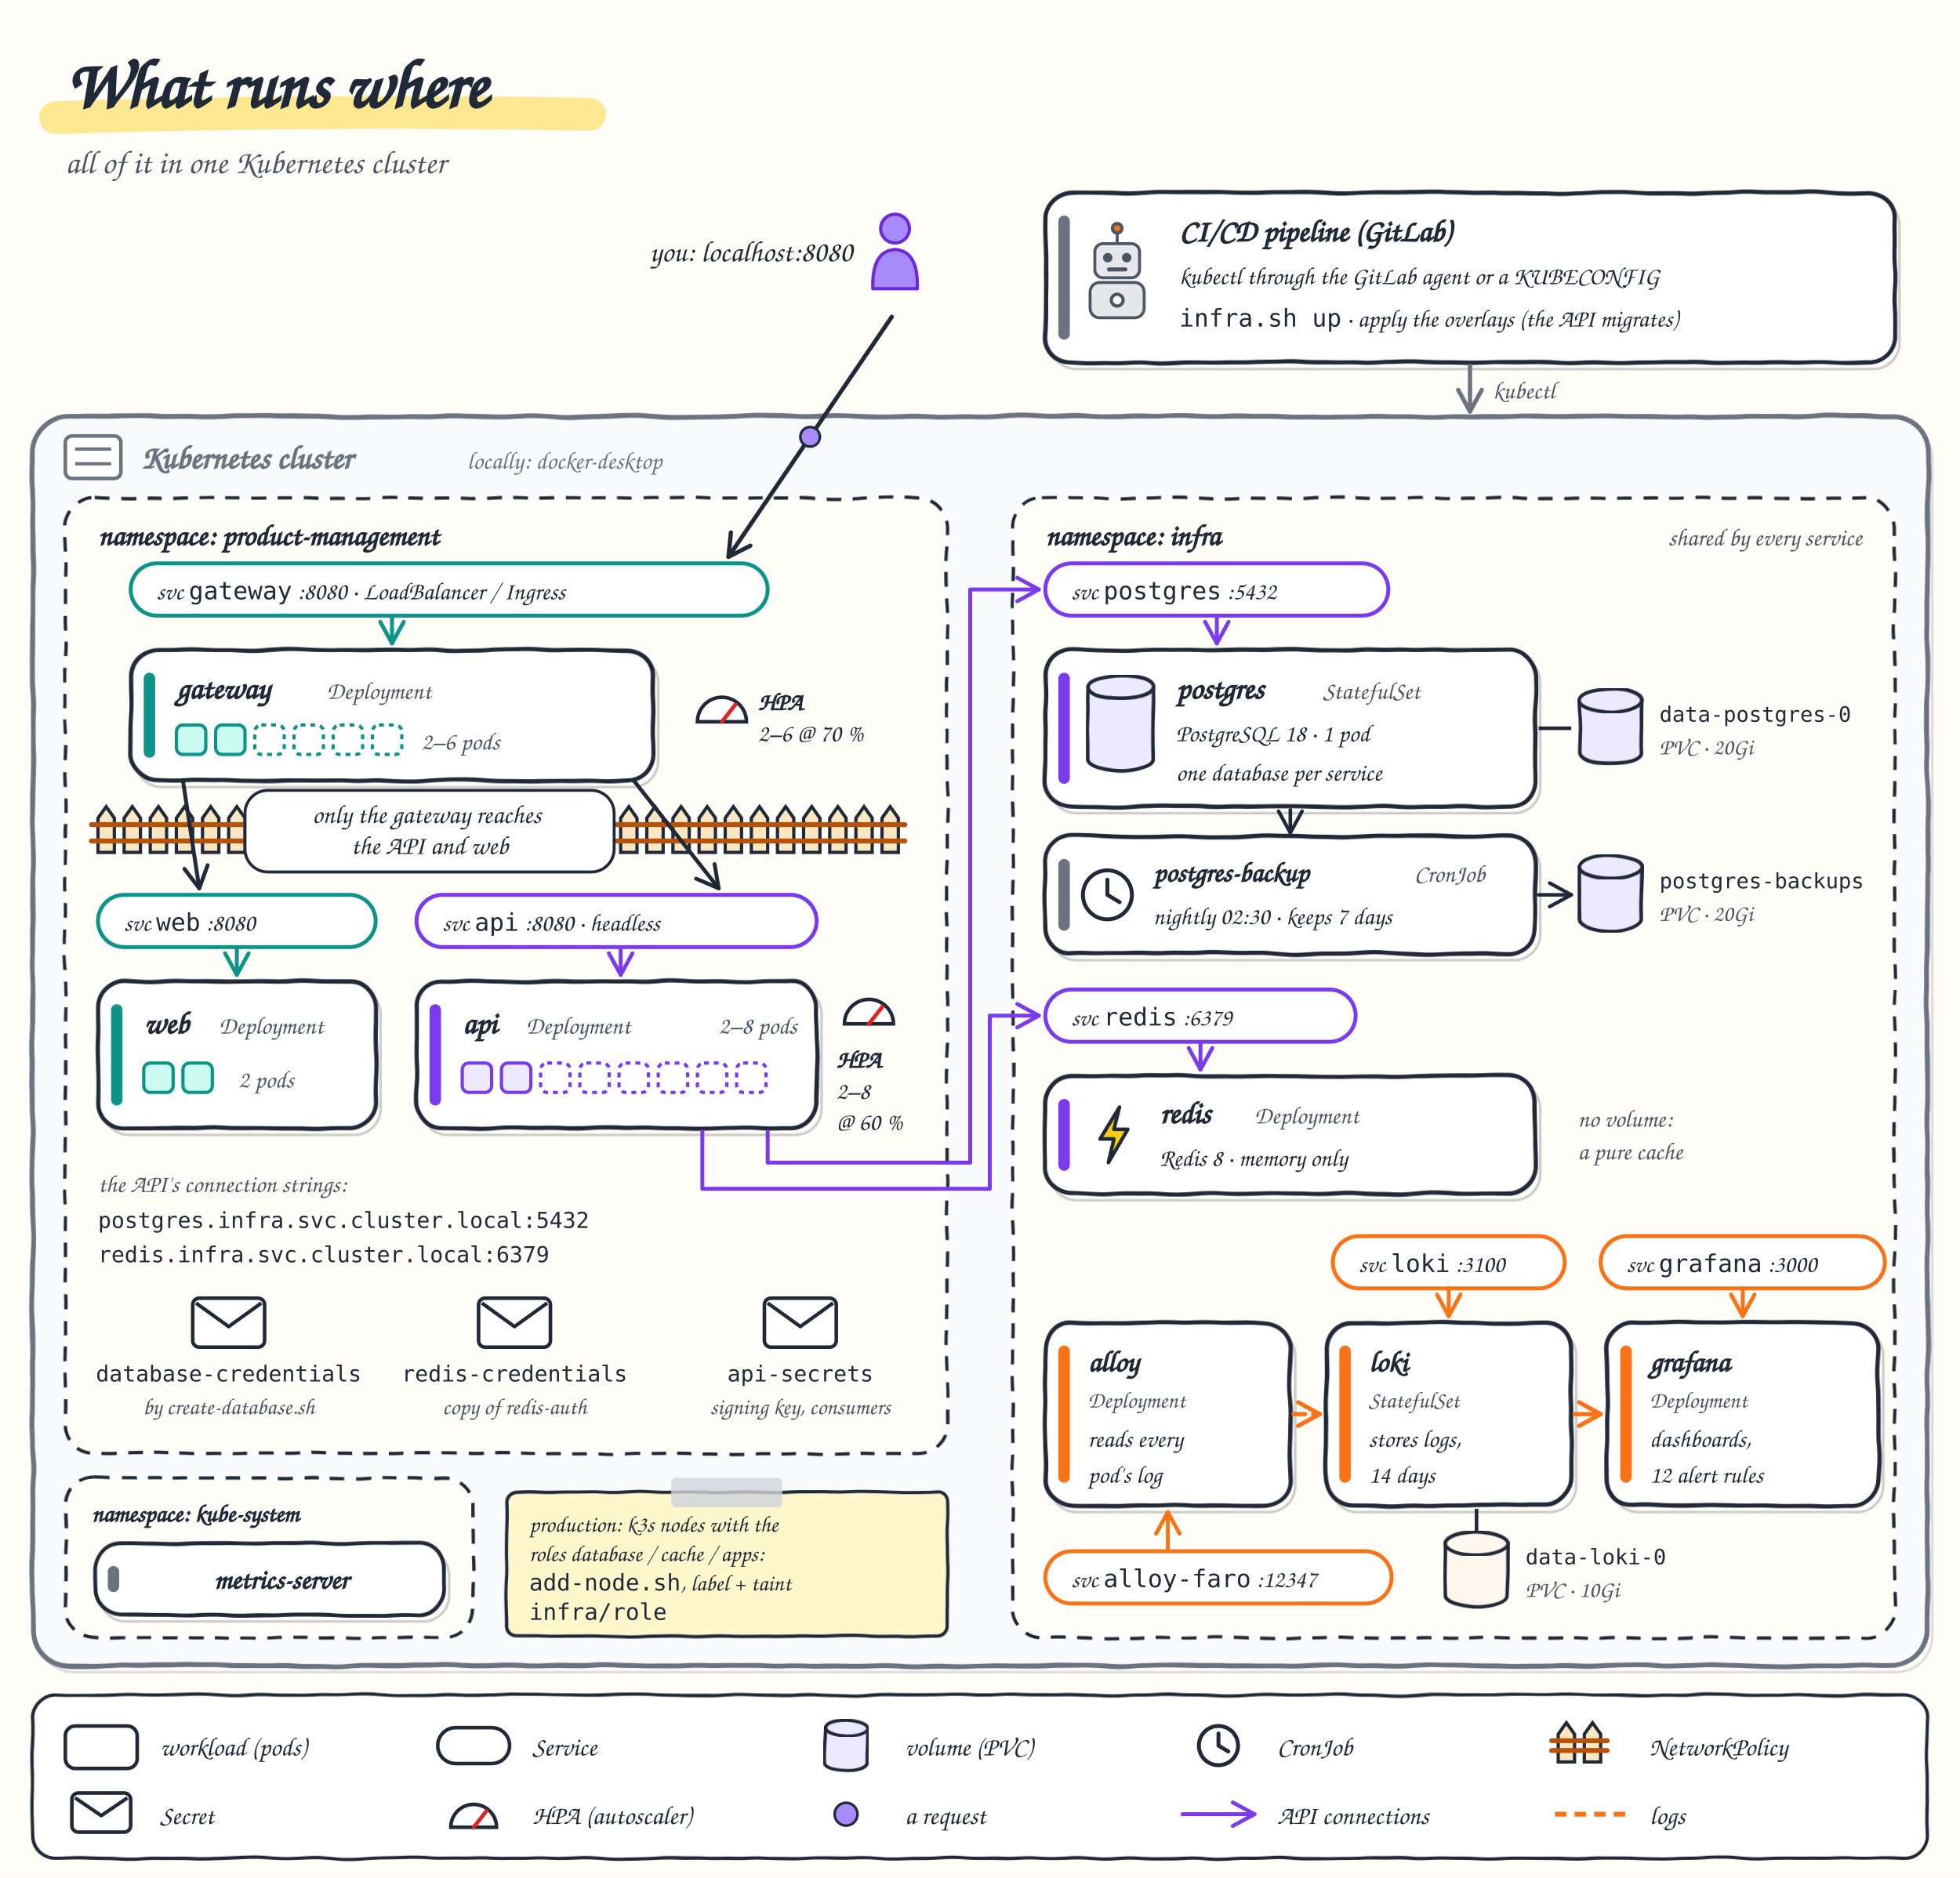
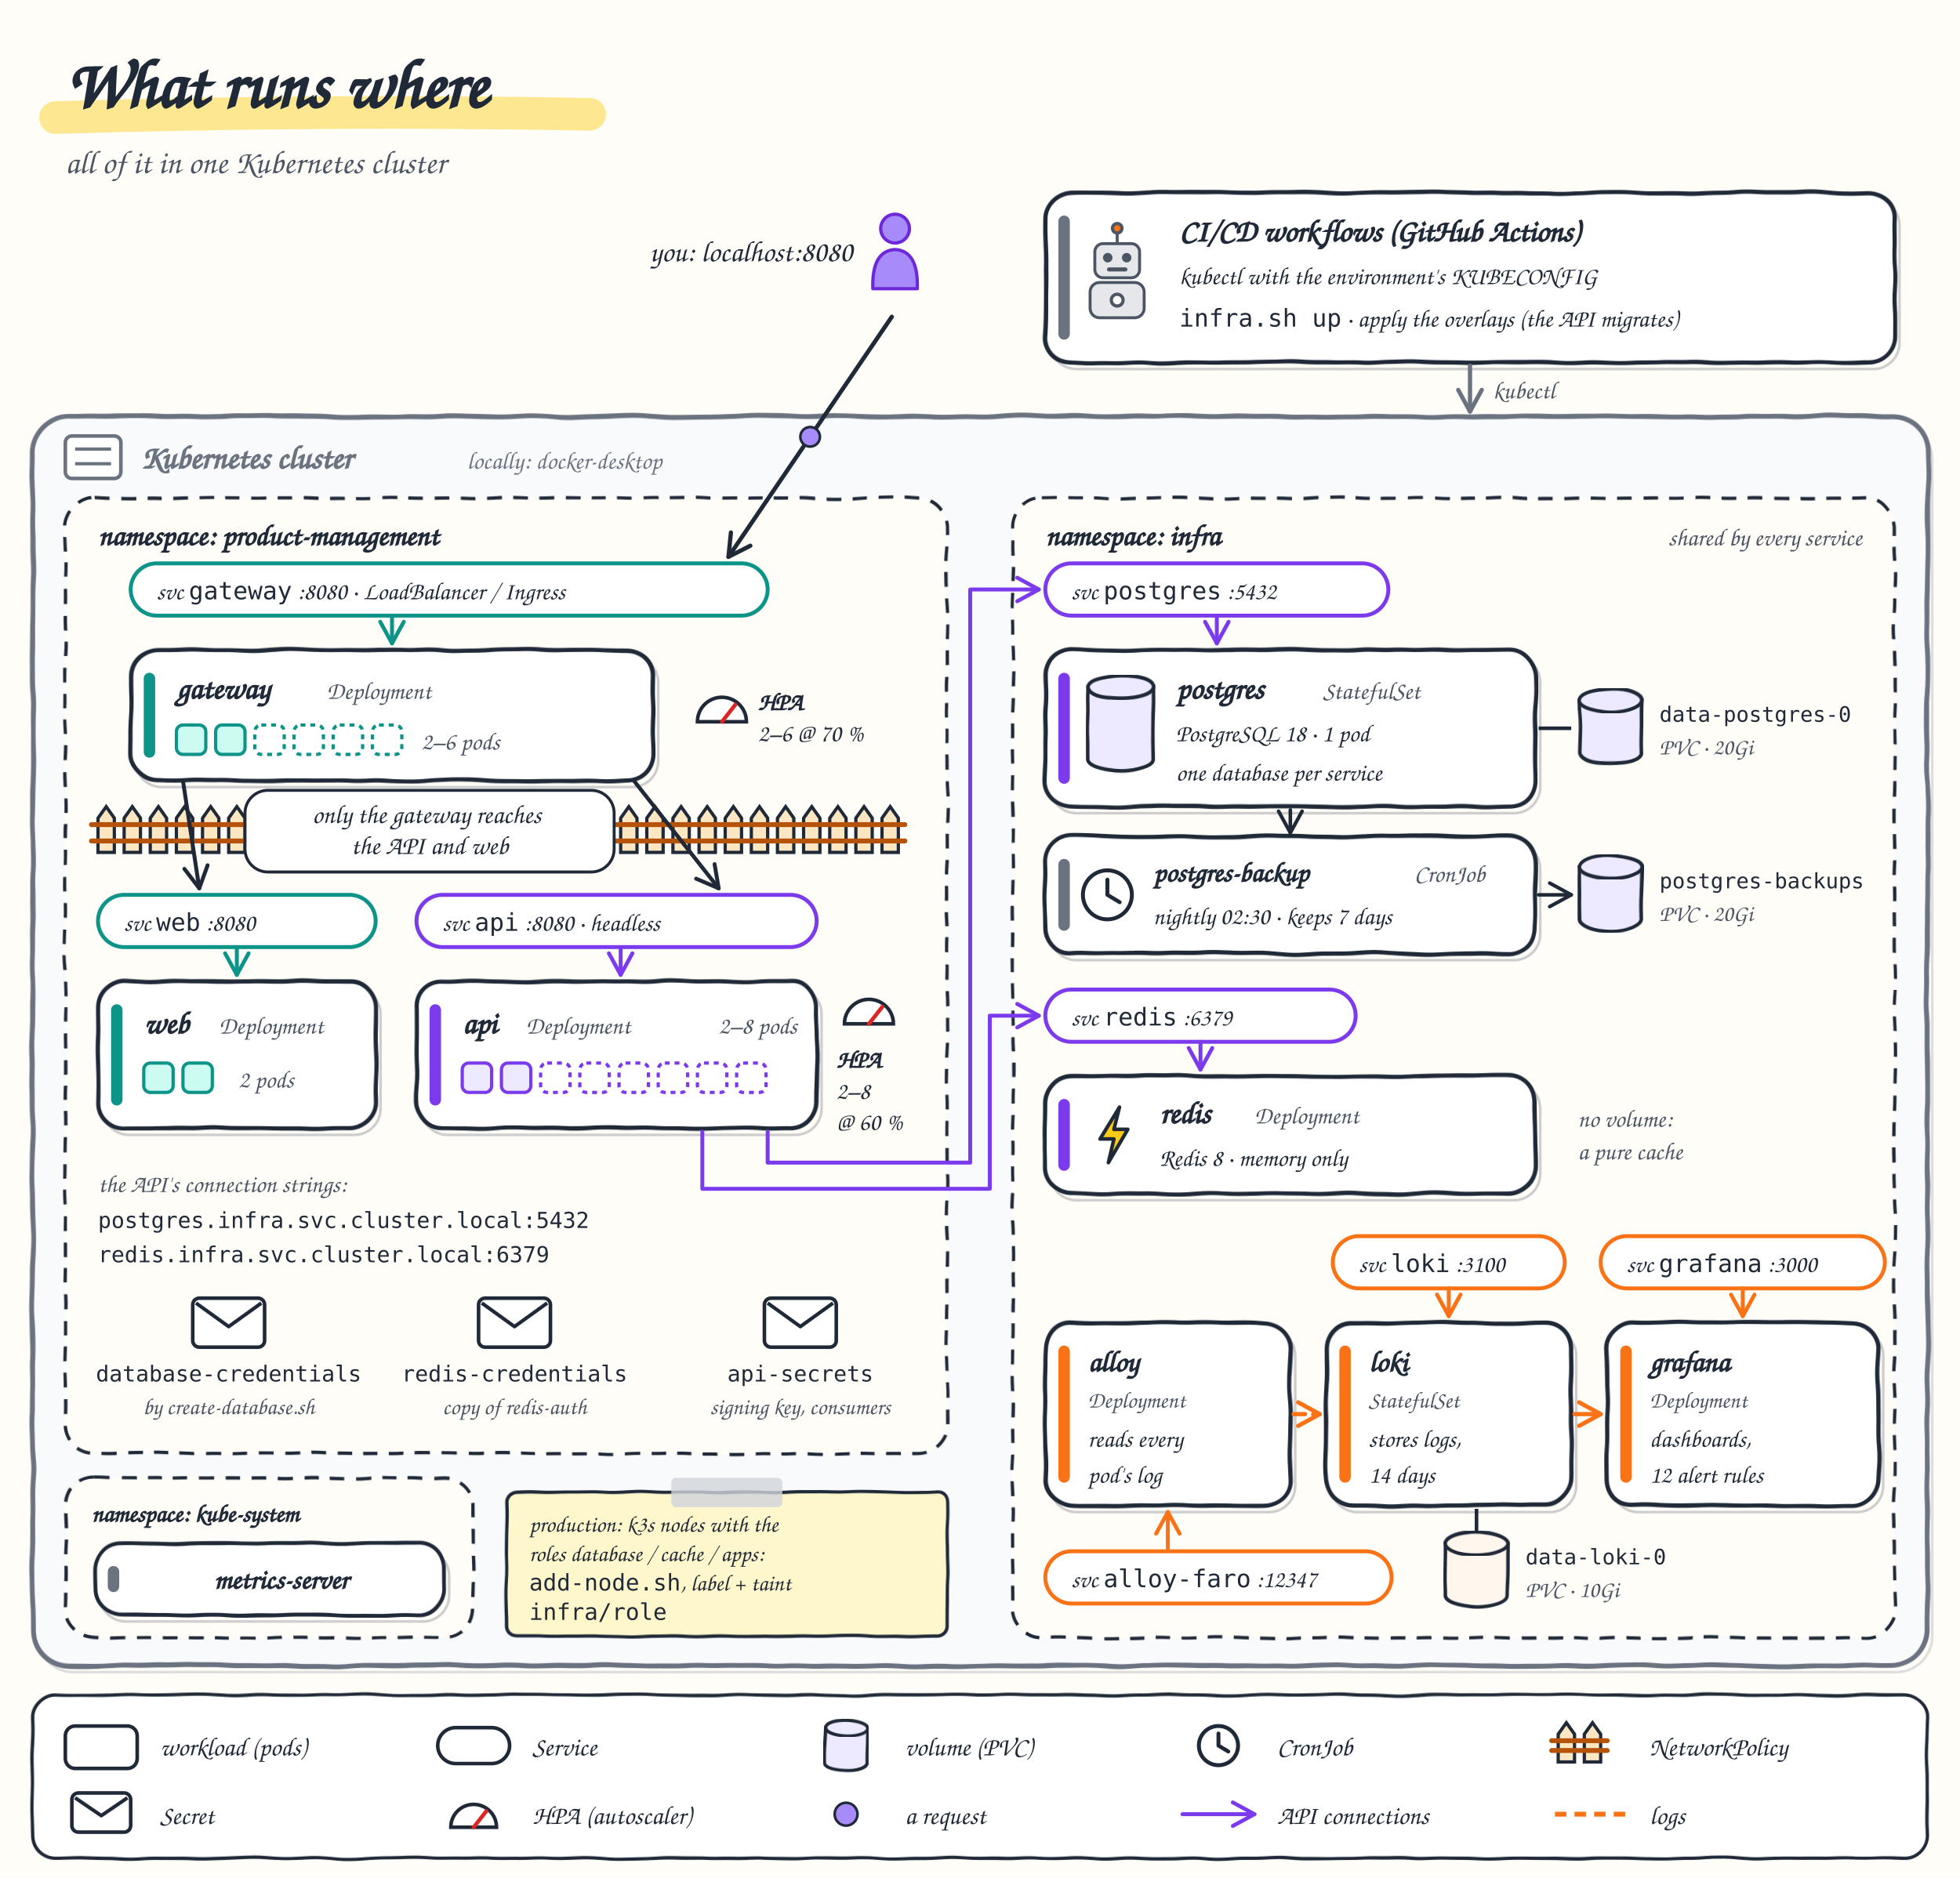
<svg xmlns="http://www.w3.org/2000/svg" role="img" width="1200" height="1150" viewBox="0 0 1200 1150" aria-labelledby="t d">
  <style>.h{font-family:'Segoe Print','Bradley Hand','Chalkboard SE','Comic Neue','Comic Sans MS',cursive;fill:#1f2937}.m{font-family:Menlo,Consolas,monospace;fill:#1f2937}.b{font-weight:700}</style>
  <defs>
    <filter id="r" x="-3%" y="-3%" width="106%" height="106%">
      <feTurbulence type="fractalNoise" baseFrequency="0.03" numOctaves="2" seed="7" />
      <feDisplacementMap in="SourceGraphic" scale="2.6" xChannelSelector="R" yChannelSelector="G" />
    </filter>
  </defs>
  <rect width="1200" height="1150" fill="#fffdf8" />
  <path d="M34 72 Q197.5 67 361 70" stroke="#fde68a" stroke-width="20" stroke-linecap="round" fill="none" opacity="0.95" />
  <text x="40" y="66" class="h b" font-size="42">What runs where</text>
  <text x="40" y="106" class="h" font-size="20" style="fill:#4b5563">all of it in one Kubernetes cluster</text>
  <path d="M534.4 176.8 Q533.6 153.6 548 152.8 Q562.4 153.6 561.6 176.8 Z" fill="#a78bfa" stroke="#6d28d9" stroke-width="2" stroke-linejoin="round" />
  <circle cx="548" cy="140" r="8.8" fill="#a78bfa" stroke="#6d28d9" stroke-width="2" />
  <text x="522" y="160" class="h" font-size="18" text-anchor="end">you: localhost:8080</text>
  <rect x="643" y="122" width="520" height="104" rx="16" fill="none" stroke="#1f2937" stroke-width="1.6" opacity="0.22" />
  <rect x="640" y="118" width="520" height="104" rx="16" fill="#fff" stroke="#1f2937" stroke-width="2.6" filter="url(#r)" />
  <rect x="648" y="132" width="7" height="76" rx="3.5" fill="#6b7280" />
  <line x1="684" y1="149.2" x2="684" y2="142" stroke="#4b5563" stroke-width="1.8" />
  <circle cx="684" cy="139.8" r="2.9" fill="#f97316" stroke="#4b5563" stroke-width="2" />
  <rect x="670.3" y="149.2" width="27.4" height="20.9" rx="5" fill="#e5e7eb" stroke="#4b5563" stroke-width="1.8" />
  <circle cx="678.2" cy="157.8" r="2.9" fill="#4b5563" />
  <circle cx="689.8" cy="157.8" r="2.9" fill="#4b5563" />
  <line x1="679" y1="165" x2="689" y2="165" stroke="#4b5563" stroke-width="2.5" stroke-linecap="round" />
  <rect x="667.4" y="173" width="33.1" height="21.6" rx="5.8" fill="#e5e7eb" stroke="#4b5563" stroke-width="1.8" />
  <circle cx="684" cy="183.8" r="3.6" fill="#fff" stroke="#4b5563" stroke-width="2" />
-   <text x="722" y="148" class="h b" font-size="19">CI/CD pipeline (GitLab)</text>
-   <text x="722" y="174" class="h" font-size="15">kubectl through the GitLab agent or a KUBECONFIG</text>
+   <text x="722" y="148" class="h b" font-size="19">CI/CD workflows (GitHub Actions)</text>
+   <text x="722" y="174" class="h" font-size="15">kubectl with the environment's KUBECONFIG</text>
  <text x="722" y="200" class="h" font-size="15">
    <tspan class="m">infra.sh up</tspan> · apply the overlays (the API migrates)</text>
  <path d="M900 224 Q900 238 900 252" fill="none" stroke="#6b7280" stroke-width="2.6" stroke-linecap="round" />
  <path d="M907.2 238.8 L900 252 M892.8 238.8 L900 252" fill="none" stroke="#6b7280" stroke-width="2.6" stroke-linecap="round" stroke-linejoin="round" />
  <text x="914" y="244" class="h" font-size="15" style="fill:#4b5563">kubectl</text>
  <rect x="23" y="259" width="1160" height="765" rx="22" fill="none" stroke="#6b7280" stroke-width="1.6" opacity="0.22" />
  <rect x="20" y="255" width="1160" height="765" rx="22" fill="#f9fafb" stroke="#6b7280" stroke-width="3" filter="url(#r)" />
  <rect x="40" y="267" width="34" height="26" rx="4" fill="#fff" stroke="#6b7280" stroke-width="2.2" />
  <line x1="46" y1="275" x2="68" y2="275" stroke="#6b7280" stroke-width="2" />
  <line x1="46" y1="284" x2="68" y2="284" stroke="#6b7280" stroke-width="2" />
  <text x="86" y="287" class="h b" font-size="20" style="fill:#6b7280">Kubernetes cluster</text>
  <text x="286" y="287" class="h" font-size="15" style="fill:#6b7280">locally: docker-desktop</text>
  <rect x="40" y="305" width="540" height="585" rx="18" fill="#fffdf8" stroke="#1f2937" stroke-width="2" stroke-dasharray="9 7" filter="url(#r)" />
  <text x="60" y="334" class="h b" font-size="18">namespace: product-management</text>
  <rect x="80" y="345" width="390" height="32" rx="16" fill="#fff" stroke="#0d9488" stroke-width="2.4" />
  <text x="96" y="367" class="h" font-size="15">svc <tspan class="m">gateway</tspan> :8080 · LoadBalancer / Ingress</text>
  <path d="M240 377 Q240 385.5 240 394" fill="none" stroke="#0d9488" stroke-width="2.4" stroke-linecap="round" />
  <path d="M247.2 380.8 L240 394 M232.8 380.8 L240 394" fill="none" stroke="#0d9488" stroke-width="2.4" stroke-linecap="round" stroke-linejoin="round" />
  <rect x="83" y="402" width="320" height="80" rx="16" fill="none" stroke="#1f2937" stroke-width="1.6" opacity="0.22" />
  <rect x="80" y="398" width="320" height="80" rx="16" fill="#fff" stroke="#1f2937" stroke-width="2.6" filter="url(#r)" />
  <rect x="88" y="412" width="7" height="52" rx="3.5" fill="#0d9488" />
  <text x="108" y="428" class="h b" font-size="19">gateway</text>
  <text x="200" y="428" class="h" font-size="15" style="fill:#4b5563">Deployment</text>
  <rect x="108" y="444" width="18" height="18" rx="4" fill="#ccfbf1" stroke="#0d9488" stroke-width="2" />
  <rect x="132" y="444" width="18" height="18" rx="4" fill="#ccfbf1" stroke="#0d9488" stroke-width="2" />
  <rect x="156" y="444" width="18" height="18" rx="4" fill="#fff" stroke="#0d9488" stroke-width="2" stroke-dasharray="3 3" />
  <rect x="180" y="444" width="18" height="18" rx="4" fill="#fff" stroke="#0d9488" stroke-width="2" stroke-dasharray="3 3" />
  <rect x="204" y="444" width="18" height="18" rx="4" fill="#fff" stroke="#0d9488" stroke-width="2" stroke-dasharray="3 3" />
  <rect x="228" y="444" width="18" height="18" rx="4" fill="#fff" stroke="#0d9488" stroke-width="2" stroke-dasharray="3 3" />
  <text x="258" y="459" class="h" font-size="15" style="fill:#4b5563">2–6 pods</text>
  <path d="M427 442 A15 15 0 0 1 457 442 Z" fill="#fff" stroke="#1f2937" stroke-width="2.2" />
  <line x1="442" y1="442" x2="450.25" y2="431.5" stroke="#dc2626" stroke-width="2.4" stroke-linecap="round" />
  <text x="464" y="435" class="h b" font-size="15">HPA</text>
  <text x="464" y="454" class="h" font-size="15">2–6 @ 70 %</text>
  <g stroke="#1f2937" stroke-width="2" fill="#fde7c3">
    <path d="M60 522 V501 L65 494 L70 501 V522 Z" />
    <path d="M76 522 V501 L81 494 L86 501 V522 Z" />
    <path d="M92 522 V501 L97 494 L102 501 V522 Z" />
    <path d="M108 522 V501 L113 494 L118 501 V522 Z" />
    <path d="M124 522 V501 L129 494 L134 501 V522 Z" />
    <path d="M140 522 V501 L145 494 L150 501 V522 Z" />
    <path d="M156 522 V501 L161 494 L166 501 V522 Z" />
    <path d="M172 522 V501 L177 494 L182 501 V522 Z" />
    <path d="M188 522 V501 L193 494 L198 501 V522 Z" />
    <path d="M204 522 V501 L209 494 L214 501 V522 Z" />
    <path d="M220 522 V501 L225 494 L230 501 V522 Z" />
    <path d="M236 522 V501 L241 494 L246 501 V522 Z" />
    <path d="M252 522 V501 L257 494 L262 501 V522 Z" />
    <path d="M268 522 V501 L273 494 L278 501 V522 Z" />
    <path d="M284 522 V501 L289 494 L294 501 V522 Z" />
    <path d="M300 522 V501 L305 494 L310 501 V522 Z" />
    <path d="M316 522 V501 L321 494 L326 501 V522 Z" />
    <path d="M332 522 V501 L337 494 L342 501 V522 Z" />
    <path d="M348 522 V501 L353 494 L358 501 V522 Z" />
    <path d="M364 522 V501 L369 494 L374 501 V522 Z" />
    <path d="M380 522 V501 L385 494 L390 501 V522 Z" />
    <path d="M396 522 V501 L401 494 L406 501 V522 Z" />
    <path d="M412 522 V501 L417 494 L422 501 V522 Z" />
    <path d="M428 522 V501 L433 494 L438 501 V522 Z" />
    <path d="M444 522 V501 L449 494 L454 501 V522 Z" />
    <path d="M460 522 V501 L465 494 L470 501 V522 Z" />
    <path d="M476 522 V501 L481 494 L486 501 V522 Z" />
    <path d="M492 522 V501 L497 494 L502 501 V522 Z" />
    <path d="M508 522 V501 L513 494 L518 501 V522 Z" />
    <path d="M524 522 V501 L529 494 L534 501 V522 Z" />
    <path d="M540 522 V501 L545 494 L550 501 V522 Z" />
  </g>
  <g stroke="#b45309" stroke-width="3" stroke-linecap="round">
    <line x1="56" y1="505" x2="554" y2="505" />
    <line x1="56" y1="515" x2="554" y2="515" />
  </g>
  <rect x="150" y="484" width="226" height="50" rx="14" fill="#fff" stroke="#1f2937" stroke-width="1.8" />
  <text x="263" y="504" class="h" font-size="16" text-anchor="middle">
    <tspan x="263">only the gateway reaches</tspan>
    <tspan x="263" dy="19">the API and web</tspan>
  </text>
  <rect x="60" y="548" width="170" height="32" rx="16" fill="#fff" stroke="#0d9488" stroke-width="2.4" />
  <text x="76" y="570" class="h" font-size="15">svc <tspan class="m">web</tspan> :8080</text>
  <rect x="255" y="548" width="245" height="32" rx="16" fill="#fff" stroke="#7c3aed" stroke-width="2.4" />
  <text x="271" y="570" class="h" font-size="15">svc <tspan class="m">api</tspan> :8080 · headless</text>
  <path d="M112 478 Q117 511 122 544" fill="none" stroke="#1f2937" stroke-width="2.4" stroke-linecap="round" />
  <path d="M127.1 529.9 L122 544 M112.9 532.1 L122 544" fill="none" stroke="#1f2937" stroke-width="2.4" stroke-linecap="round" stroke-linejoin="round" />
  <path d="M388 478 Q414 511 440 544" fill="none" stroke="#1f2937" stroke-width="2.4" stroke-linecap="round" />
  <path d="M437.5 529.2 L440 544 M426.2 538.1 L440 544" fill="none" stroke="#1f2937" stroke-width="2.4" stroke-linecap="round" stroke-linejoin="round" />
  <path d="M145 580 Q145 588.5 145 597" fill="none" stroke="#0d9488" stroke-width="2.4" stroke-linecap="round" />
  <path d="M152.2 583.8 L145 597 M137.8 583.8 L145 597" fill="none" stroke="#0d9488" stroke-width="2.4" stroke-linecap="round" stroke-linejoin="round" />
  <path d="M380 580 Q380 588.5 380 597" fill="none" stroke="#7c3aed" stroke-width="2.4" stroke-linecap="round" />
  <path d="M387.2 583.8 L380 597 M372.8 583.8 L380 597" fill="none" stroke="#7c3aed" stroke-width="2.4" stroke-linecap="round" stroke-linejoin="round" />
  <rect x="63" y="605" width="170" height="90" rx="16" fill="none" stroke="#1f2937" stroke-width="1.6" opacity="0.22" />
  <rect x="60" y="601" width="170" height="90" rx="16" fill="#fff" stroke="#1f2937" stroke-width="2.6" filter="url(#r)" />
  <rect x="68" y="615" width="7" height="62" rx="3.5" fill="#0d9488" />
  <text x="88" y="633" class="h b" font-size="19">web</text>
  <text x="134" y="633" class="h" font-size="15" style="fill:#4b5563">Deployment</text>
  <rect x="88" y="651" width="18" height="18" rx="4" fill="#ccfbf1" stroke="#0d9488" stroke-width="2" />
  <rect x="112" y="651" width="18" height="18" rx="4" fill="#ccfbf1" stroke="#0d9488" stroke-width="2" />
  <text x="146" y="666" class="h" font-size="15" style="fill:#4b5563">2 pods</text>
  <rect x="258" y="605" width="245" height="90" rx="16" fill="none" stroke="#1f2937" stroke-width="1.6" opacity="0.22" />
  <rect x="255" y="601" width="245" height="90" rx="16" fill="#fff" stroke="#1f2937" stroke-width="2.6" filter="url(#r)" />
  <rect x="263" y="615" width="7" height="62" rx="3.5" fill="#7c3aed" />
  <text x="283" y="633" class="h b" font-size="19">api</text>
  <text x="322" y="633" class="h" font-size="15" style="fill:#4b5563">Deployment</text>
  <text x="488" y="633" class="h" font-size="15" text-anchor="end" style="fill:#4b5563">2–8 pods</text>
  <rect x="283" y="651" width="18" height="18" rx="4" fill="#ede9fe" stroke="#7c3aed" stroke-width="2" />
  <rect x="307" y="651" width="18" height="18" rx="4" fill="#ede9fe" stroke="#7c3aed" stroke-width="2" />
  <rect x="331" y="651" width="18" height="18" rx="4" fill="#fff" stroke="#7c3aed" stroke-width="2" stroke-dasharray="3 3" />
  <rect x="355" y="651" width="18" height="18" rx="4" fill="#fff" stroke="#7c3aed" stroke-width="2" stroke-dasharray="3 3" />
  <rect x="379" y="651" width="18" height="18" rx="4" fill="#fff" stroke="#7c3aed" stroke-width="2" stroke-dasharray="3 3" />
  <rect x="403" y="651" width="18" height="18" rx="4" fill="#fff" stroke="#7c3aed" stroke-width="2" stroke-dasharray="3 3" />
  <rect x="427" y="651" width="18" height="18" rx="4" fill="#fff" stroke="#7c3aed" stroke-width="2" stroke-dasharray="3 3" />
  <rect x="451" y="651" width="18" height="18" rx="4" fill="#fff" stroke="#7c3aed" stroke-width="2" stroke-dasharray="3 3" />
  <path d="M517 627 A15 15 0 0 1 547 627 Z" fill="#fff" stroke="#1f2937" stroke-width="2.2" />
  <line x1="532" y1="627" x2="540.25" y2="616.5" stroke="#dc2626" stroke-width="2.4" stroke-linecap="round" />
  <text x="512" y="654" class="h b" font-size="15">HPA</text>
  <text x="512" y="673" class="h" font-size="15">2–8</text>
  <text x="512" y="692" class="h" font-size="15">@ 60 %</text>
  <text x="60" y="730" class="h" font-size="15" style="fill:#4b5563">the API's connection strings:</text>
  <text x="60" y="752" class="m" font-size="13.5">postgres.infra.svc.cluster.local:5432</text>
  <text x="60" y="773" class="m" font-size="13.5">redis.infra.svc.cluster.local:6379</text>
  <rect x="118" y="795" width="44" height="30" rx="4" fill="#fff" stroke="#1f2937" stroke-width="2.2" />
  <path d="M120 798 L140 812.4 L160 798" fill="none" stroke="#1f2937" stroke-width="2.2" stroke-linejoin="round" />
  <text x="140" y="846" class="m" font-size="13.5" text-anchor="middle">database-credentials</text>
  <text x="140" y="866" class="h" font-size="14" text-anchor="middle" style="fill:#4b5563">by create-database.sh</text>
  <rect x="293" y="795" width="44" height="30" rx="4" fill="#fff" stroke="#1f2937" stroke-width="2.2" />
  <path d="M295 798 L315 812.4 L335 798" fill="none" stroke="#1f2937" stroke-width="2.2" stroke-linejoin="round" />
  <text x="315" y="846" class="m" font-size="13.5" text-anchor="middle">redis-credentials</text>
  <text x="315" y="866" class="h" font-size="14" text-anchor="middle" style="fill:#4b5563">copy of redis-auth</text>
  <rect x="468" y="795" width="44" height="30" rx="4" fill="#fff" stroke="#1f2937" stroke-width="2.2" />
  <path d="M470 798 L490 812.4 L510 798" fill="none" stroke="#1f2937" stroke-width="2.2" stroke-linejoin="round" />
  <text x="490" y="846" class="m" font-size="13.5" text-anchor="middle">api-secrets</text>
  <text x="490" y="866" class="h" font-size="14" text-anchor="middle" style="fill:#4b5563">signing key, consumers</text>
  <rect x="40" y="905" width="250" height="98" rx="18" fill="#fffdf8" stroke="#1f2937" stroke-width="2" stroke-dasharray="9 7" filter="url(#r)" />
  <text x="56" y="932" class="h b" font-size="15">namespace: kube-system</text>
  <rect x="61" y="949" width="214" height="44" rx="16" fill="none" stroke="#1f2937" stroke-width="1.6" opacity="0.22" />
  <rect x="58" y="945" width="214" height="44" rx="16" fill="#fff" stroke="#1f2937" stroke-width="2.4" filter="url(#r)" />
  <rect x="66" y="959" width="7" height="16" rx="3.5" fill="#6b7280" />
  <text x="172" y="973" class="h b" font-size="17" text-anchor="middle">metrics-server</text>
  <g>
    <rect x="310" y="914" width="270" height="88" rx="6" fill="#fff7cc" stroke="#1f2937" stroke-width="2" filter="url(#r)" />
    <rect x="411" y="905" width="68" height="18" rx="3" fill="#d1d5db" opacity="0.8" />
  </g>
  <text x="324" y="938" class="h" font-size="14">
    <tspan x="324">production: k3s nodes with the</tspan>
    <tspan x="324" dy="18">roles database / cache / apps:</tspan>
    <tspan x="324" dy="18">
      <tspan class="m">add-node.sh</tspan>, label + taint</tspan>
    <tspan x="324" dy="18">
      <tspan class="m">infra/role</tspan>
    </tspan>
  </text>
  <rect x="620" y="305" width="540" height="698" rx="18" fill="#fffdf8" stroke="#1f2937" stroke-width="2" stroke-dasharray="9 7" filter="url(#r)" />
  <text x="640" y="334" class="h b" font-size="18">namespace: infra</text>
  <text x="1140" y="334" class="h" font-size="15" text-anchor="end" style="fill:#4b5563">shared by every service</text>
  <rect x="640" y="345" width="210" height="32" rx="16" fill="#fff" stroke="#7c3aed" stroke-width="2.4" />
  <text x="656" y="367" class="h" font-size="15">svc <tspan class="m">postgres</tspan> :5432</text>
  <path d="M745 377 Q745 385.5 745 394" fill="none" stroke="#7c3aed" stroke-width="2.4" stroke-linecap="round" />
  <path d="M752.2 380.8 L745 394 M737.8 380.8 L745 394" fill="none" stroke="#7c3aed" stroke-width="2.4" stroke-linecap="round" stroke-linejoin="round" />
  <rect x="643" y="402" width="300" height="96" rx="16" fill="none" stroke="#1f2937" stroke-width="1.6" opacity="0.22" />
  <rect x="640" y="398" width="300" height="96" rx="16" fill="#fff" stroke="#1f2937" stroke-width="2.6" filter="url(#r)" />
  <rect x="648" y="412" width="7" height="68" rx="3.5" fill="#7c3aed" />
  <path d="M666 421 V465 A20 7 0 0 0 706 465 V421 Z" fill="#ede9fe" stroke="#1f2937" stroke-width="2.2" filter="url(#r)" />
  <ellipse cx="686" cy="421" rx="20" ry="7" fill="#ede9fe" stroke="#1f2937" stroke-width="2.2" filter="url(#r)" />
  <text x="720" y="428" class="h b" font-size="19">postgres</text>
  <text x="810" y="428" class="h" font-size="15" style="fill:#4b5563">StatefulSet</text>
  <text x="720" y="454" class="h" font-size="15">PostgreSQL 18 · 1 pod</text>
  <text x="720" y="478" class="h" font-size="15">one database per service</text>
  <line x1="942" y1="446" x2="962" y2="446" stroke="#1f2937" stroke-width="2.2" />
  <path d="M967 429 V461 A19 7 0 0 0 1005 461 V429 Z" fill="#ede9fe" stroke="#1f2937" stroke-width="2.2" filter="url(#r)" />
  <ellipse cx="986" cy="429" rx="19" ry="7" fill="#ede9fe" stroke="#1f2937" stroke-width="2.2" filter="url(#r)" />
  <text x="1016" y="442" class="m" font-size="13">data-postgres-0</text>
  <text x="1016" y="462" class="h" font-size="14" style="fill:#4b5563">PVC · 20Gi</text>
  <rect x="643" y="516" width="300" height="72" rx="16" fill="none" stroke="#1f2937" stroke-width="1.6" opacity="0.22" />
  <rect x="640" y="512" width="300" height="72" rx="16" fill="#fff" stroke="#1f2937" stroke-width="2.6" filter="url(#r)" />
  <rect x="648" y="526" width="7" height="44" rx="3.5" fill="#6b7280" />
  <circle cx="678" cy="548" r="15" fill="#fff" stroke="#1f2937" stroke-width="2.4" />
  <path d="M678 538.7 V548 L685.5 552.5" fill="none" stroke="#1f2937" stroke-width="2.4" stroke-linecap="round" stroke-linejoin="round" />
  <text x="706" y="540" class="h b" font-size="17">postgres-backup</text>
  <text x="866" y="540" class="h" font-size="15" style="fill:#4b5563">CronJob</text>
  <text x="706" y="566" class="h" font-size="15">nightly 02:30 · keeps 7 days</text>
  <path d="M790 496 Q790 503 790 510" fill="none" stroke="#1f2937" stroke-width="2.2" stroke-linecap="round" />
  <path d="M797.2 496.8 L790 510 M782.8 496.8 L790 510" fill="none" stroke="#1f2937" stroke-width="2.2" stroke-linecap="round" stroke-linejoin="round" />
  <path d="M942 548 Q952 548 962 548" fill="none" stroke="#1f2937" stroke-width="2.2" stroke-linecap="round" />
  <path d="M948.8 540.8 L962 548 M948.8 555.2 L962 548" fill="none" stroke="#1f2937" stroke-width="2.2" stroke-linecap="round" stroke-linejoin="round" />
  <path d="M967 531 V563 A19 7 0 0 0 1005 563 V531 Z" fill="#ede9fe" stroke="#1f2937" stroke-width="2.2" filter="url(#r)" />
  <ellipse cx="986" cy="531" rx="19" ry="7" fill="#ede9fe" stroke="#1f2937" stroke-width="2.2" filter="url(#r)" />
  <text x="1016" y="544" class="m" font-size="13">postgres-backups</text>
  <text x="1016" y="564" class="h" font-size="14" style="fill:#4b5563">PVC · 20Gi</text>
  <rect x="640" y="606" width="190" height="32" rx="16" fill="#fff" stroke="#7c3aed" stroke-width="2.4" />
  <text x="656" y="628" class="h" font-size="15">svc <tspan class="m">redis</tspan> :6379</text>
  <path d="M735 638 Q735 646.5 735 655" fill="none" stroke="#7c3aed" stroke-width="2.4" stroke-linecap="round" />
  <path d="M742.2 641.8 L735 655 M727.8 641.8 L735 655" fill="none" stroke="#7c3aed" stroke-width="2.4" stroke-linecap="round" stroke-linejoin="round" />
  <rect x="643" y="663" width="300" height="72" rx="16" fill="none" stroke="#1f2937" stroke-width="1.6" opacity="0.22" />
  <rect x="640" y="659" width="300" height="72" rx="16" fill="#fff" stroke="#1f2937" stroke-width="2.6" filter="url(#r)" />
  <rect x="648" y="673" width="7" height="44" rx="3.5" fill="#7c3aed" />
  <path d="M685.4 678 L673.5 697.5 L682 697.5 L678.6 712 L690.5 691.6 L682 691.6 L685.4 678 Z" fill="#facc15" stroke="#1f2937" stroke-width="2.2" stroke-linejoin="round" />
  <text x="710" y="688" class="h b" font-size="19">redis</text>
  <text x="768" y="688" class="h" font-size="15" style="fill:#4b5563">Deployment</text>
  <text x="710" y="714" class="h" font-size="15">Redis 8 · memory only</text>
  <text x="966" y="690" class="h" font-size="15" style="fill:#4b5563">
    <tspan x="966">no volume:</tspan>
    <tspan x="966" dy="20">a pure cache</tspan>
  </text>
  <rect x="816" y="757" width="142" height="32" rx="16" fill="#fff" stroke="#f97316" stroke-width="2.4" />
  <text x="832" y="779" class="h" font-size="15">svc <tspan class="m">loki</tspan> :3100</text>
  <rect x="980" y="757" width="174" height="32" rx="16" fill="#fff" stroke="#f97316" stroke-width="2.4" />
  <text x="996" y="779" class="h" font-size="15">svc <tspan class="m">grafana</tspan> :3000</text>
  <path d="M887 789 Q887 797.5 887 806" fill="none" stroke="#f97316" stroke-width="2.4" stroke-linecap="round" />
  <path d="M894.2 792.8 L887 806 M879.8 792.8 L887 806" fill="none" stroke="#f97316" stroke-width="2.4" stroke-linecap="round" stroke-linejoin="round" />
  <path d="M1067 789 Q1067 797.5 1067 806" fill="none" stroke="#f97316" stroke-width="2.4" stroke-linecap="round" />
  <path d="M1074.2 792.8 L1067 806 M1059.8 792.8 L1067 806" fill="none" stroke="#f97316" stroke-width="2.4" stroke-linecap="round" stroke-linejoin="round" />
  <rect x="643" y="814" width="150" height="112" rx="16" fill="none" stroke="#1f2937" stroke-width="1.6" opacity="0.22" />
  <rect x="640" y="810" width="150" height="112" rx="16" fill="#fff" stroke="#1f2937" stroke-width="2.6" filter="url(#r)" />
  <rect x="648" y="824" width="7" height="84" rx="3.5" fill="#f97316" />
  <text x="666" y="840" class="h b" font-size="18">alloy</text>
  <text x="666" y="862" class="h" font-size="14" style="fill:#4b5563">Deployment</text>
  <text x="666" y="886" class="h" font-size="15">reads every</text>
  <text x="666" y="908" class="h" font-size="15">pod's log</text>
  <rect x="815" y="814" width="150" height="112" rx="16" fill="none" stroke="#1f2937" stroke-width="1.6" opacity="0.22" />
  <rect x="812" y="810" width="150" height="112" rx="16" fill="#fff" stroke="#1f2937" stroke-width="2.6" filter="url(#r)" />
  <rect x="820" y="824" width="7" height="84" rx="3.5" fill="#f97316" />
  <text x="838" y="840" class="h b" font-size="18">loki</text>
  <text x="838" y="862" class="h" font-size="14" style="fill:#4b5563">StatefulSet</text>
  <text x="838" y="886" class="h" font-size="15">stores logs,</text>
  <text x="838" y="908" class="h" font-size="15">14 days</text>
  <rect x="987" y="814" width="166" height="112" rx="16" fill="none" stroke="#1f2937" stroke-width="1.6" opacity="0.22" />
  <rect x="984" y="810" width="166" height="112" rx="16" fill="#fff" stroke="#1f2937" stroke-width="2.6" filter="url(#r)" />
  <rect x="992" y="824" width="7" height="84" rx="3.5" fill="#f97316" />
  <text x="1010" y="840" class="h b" font-size="18">grafana</text>
  <text x="1010" y="862" class="h" font-size="14" style="fill:#4b5563">Deployment</text>
  <text x="1010" y="886" class="h" font-size="15">dashboards,</text>
  <text x="1010" y="908" class="h" font-size="15">12 alert rules</text>
  <path d="M792 866 Q800 866 808 866" fill="none" stroke="#f97316" stroke-width="2.6" stroke-linecap="round" stroke-dasharray="7 5" />
  <path d="M794.8 858.8 L808 866 M794.8 873.2 L808 866" fill="none" stroke="#f97316" stroke-width="2.6" stroke-linecap="round" stroke-linejoin="round" />
  <path d="M964 866 Q972 866 980 866" fill="none" stroke="#f97316" stroke-width="2.6" stroke-linecap="round" />
  <path d="M966.8 858.8 L980 866 M966.8 873.2 L980 866" fill="none" stroke="#f97316" stroke-width="2.6" stroke-linecap="round" stroke-linejoin="round" />
  <rect x="640" y="950" width="212" height="32" rx="16" fill="#fff" stroke="#f97316" stroke-width="2.4" />
  <text x="656" y="972" class="h" font-size="15">svc <tspan class="m">alloy-faro</tspan> :12347</text>
  <path d="M715 948 Q715 937 715 926" fill="none" stroke="#f97316" stroke-width="2.4" stroke-linecap="round" />
  <path d="M707.8 939.2 L715 926 M722.2 939.2 L715 926" fill="none" stroke="#f97316" stroke-width="2.4" stroke-linecap="round" stroke-linejoin="round" />
  <path d="M885 945 V977 A19 7 0 0 0 923 977 V945 Z" fill="#fff7ed" stroke="#1f2937" stroke-width="2.2" filter="url(#r)" />
  <ellipse cx="904" cy="945" rx="19" ry="7" fill="#fff7ed" stroke="#1f2937" stroke-width="2.2" filter="url(#r)" />
  <text x="934" y="958" class="m" font-size="13">data-loki-0</text>
  <text x="934" y="978" class="h" font-size="14" style="fill:#4b5563">PVC · 10Gi</text>
  <line x1="904" y1="924" x2="904" y2="938" stroke="#1f2937" stroke-width="2.2" />
  <path d="M546 194 Q496 267.5 446 341" fill="none" stroke="#1f2937" stroke-width="2.6" stroke-linecap="round" />
  <path d="M459.4 334.2 L446 341 M447.5 326.1 L446 341" fill="none" stroke="#1f2937" stroke-width="2.6" stroke-linecap="round" stroke-linejoin="round" />
  <circle cx="496" cy="267.5" r="6" fill="#a78bfa" stroke="#1f2937" stroke-width="1.6" />
  <path d="M470 693 L470 712 L594 712 L594 361 L636 361" fill="none" stroke="#7c3aed" stroke-width="2.4" stroke-linecap="round" stroke-linejoin="round" />
  <path d="M622.8 353.8 L636 361 M622.8 368.2 L636 361" fill="none" stroke="#7c3aed" stroke-width="2.4" stroke-linecap="round" stroke-linejoin="round" />
  <path d="M430 693 L430 728 L606 728 L606 622 L636 622" fill="none" stroke="#7c3aed" stroke-width="2.4" stroke-linecap="round" stroke-linejoin="round" />
  <path d="M622.8 614.8 L636 622 M622.8 629.2 L636 622" fill="none" stroke="#7c3aed" stroke-width="2.4" stroke-linecap="round" stroke-linejoin="round" />
  <rect x="20" y="1038" width="1160" height="100" rx="14" fill="#fff" stroke="#1f2937" stroke-width="2" filter="url(#r)" />
  <rect x="40" y="1057" width="44" height="26" rx="6" fill="#fff" stroke="#1f2937" stroke-width="2.2" />
  <text x="98" y="1075" class="h" font-size="16">workload (pods)</text>
  <rect x="268" y="1058" width="44" height="22" rx="11" fill="#fff" stroke="#1f2937" stroke-width="2.2" />
  <text x="326" y="1075" class="h" font-size="16">Service</text>
  <path d="M505 1058 V1080 A13 5 0 0 0 531 1080 V1058 Z" fill="#ede9fe" stroke="#1f2937" stroke-width="2" filter="url(#r)" />
  <ellipse cx="518" cy="1058" rx="13" ry="5" fill="#ede9fe" stroke="#1f2937" stroke-width="2" filter="url(#r)" />
  <text x="554" y="1075" class="h" font-size="16">volume (PVC)</text>
  <circle cx="746" cy="1069" r="12" fill="#fff" stroke="#1f2937" stroke-width="2.4" />
  <path d="M746 1061.6 V1069 L752 1072.6" fill="none" stroke="#1f2937" stroke-width="2.4" stroke-linecap="round" stroke-linejoin="round" />
  <text x="782" y="1075" class="h" font-size="16">CronJob</text>
  <g stroke="#1f2937" stroke-width="2" fill="#fde7c3">
    <path d="M954 1079 V1062 L959 1055 L964 1062 V1079 Z" />
    <path d="M970 1079 V1062 L975 1055 L980 1062 V1079 Z" />
  </g>
  <g stroke="#b45309" stroke-width="3" stroke-linecap="round">
    <line x1="950" y1="1066" x2="984" y2="1066" />
    <line x1="950" y1="1072" x2="984" y2="1072" />
  </g>
  <text x="1010" y="1075" class="h" font-size="16">NetworkPolicy</text>
  <rect x="44" y="1098" width="36" height="24" rx="4" fill="#fff" stroke="#1f2937" stroke-width="2.2" />
  <path d="M46 1101 L62 1111.9 L78 1101" fill="none" stroke="#1f2937" stroke-width="2.2" stroke-linejoin="round" />
  <text x="98" y="1117" class="h" font-size="16">Secret</text>
  <path d="M276 1119 A14 14 0 0 1 304 1119 Z" fill="#fff" stroke="#1f2937" stroke-width="2.2" />
  <line x1="290" y1="1119" x2="297.7" y2="1109.2" stroke="#dc2626" stroke-width="2.4" stroke-linecap="round" />
  <text x="326" y="1117" class="h" font-size="16">HPA (autoscaler)</text>
  <circle cx="518" cy="1111" r="7" fill="#a78bfa" stroke="#1f2937" stroke-width="1.6" />
  <text x="554" y="1117" class="h" font-size="16">a request</text>
  <path d="M724 1111 Q746 1111 768 1111" fill="none" stroke="#7c3aed" stroke-width="2.4" stroke-linecap="round" />
  <path d="M754.8 1103.8 L768 1111 M754.8 1118.2 L768 1111" fill="none" stroke="#7c3aed" stroke-width="2.4" stroke-linecap="round" stroke-linejoin="round" />
  <text x="782" y="1117" class="h" font-size="16">API connections</text>
  <line x1="952" y1="1111" x2="996" y2="1111" stroke="#f97316" stroke-width="3" stroke-dasharray="7 5" />
  <text x="1010" y="1117" class="h" font-size="16">logs</text>
</svg>
